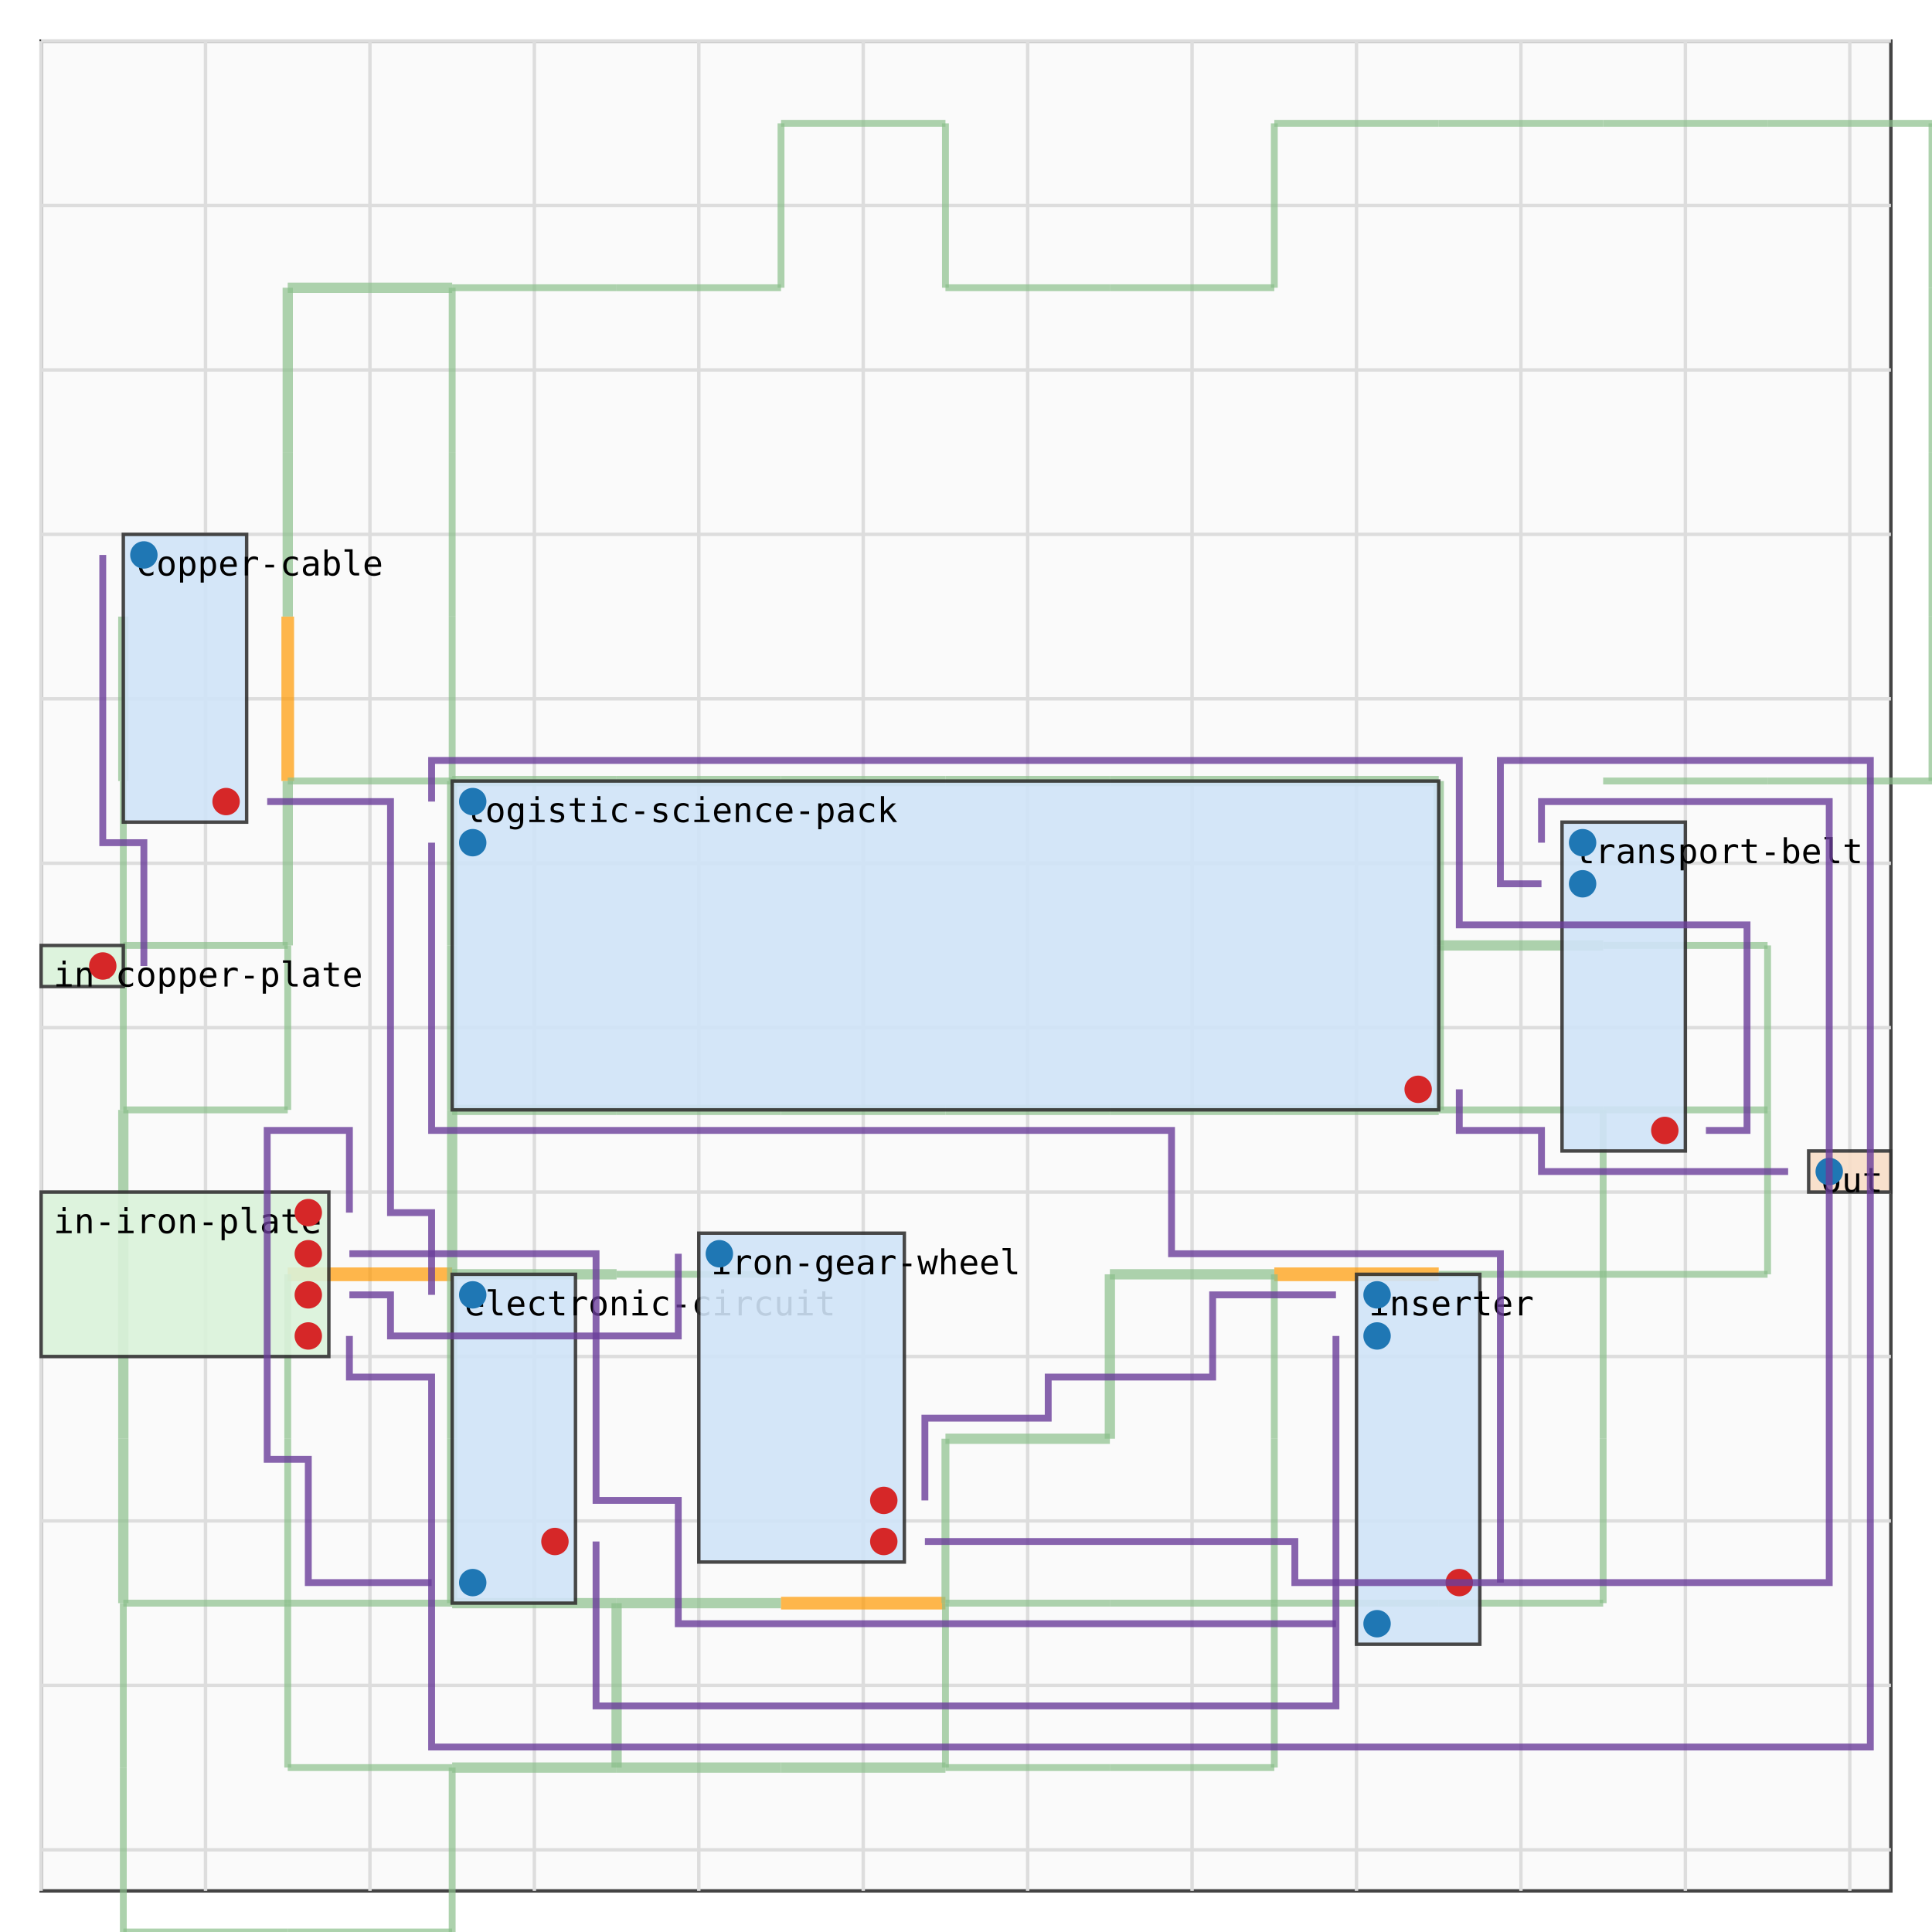
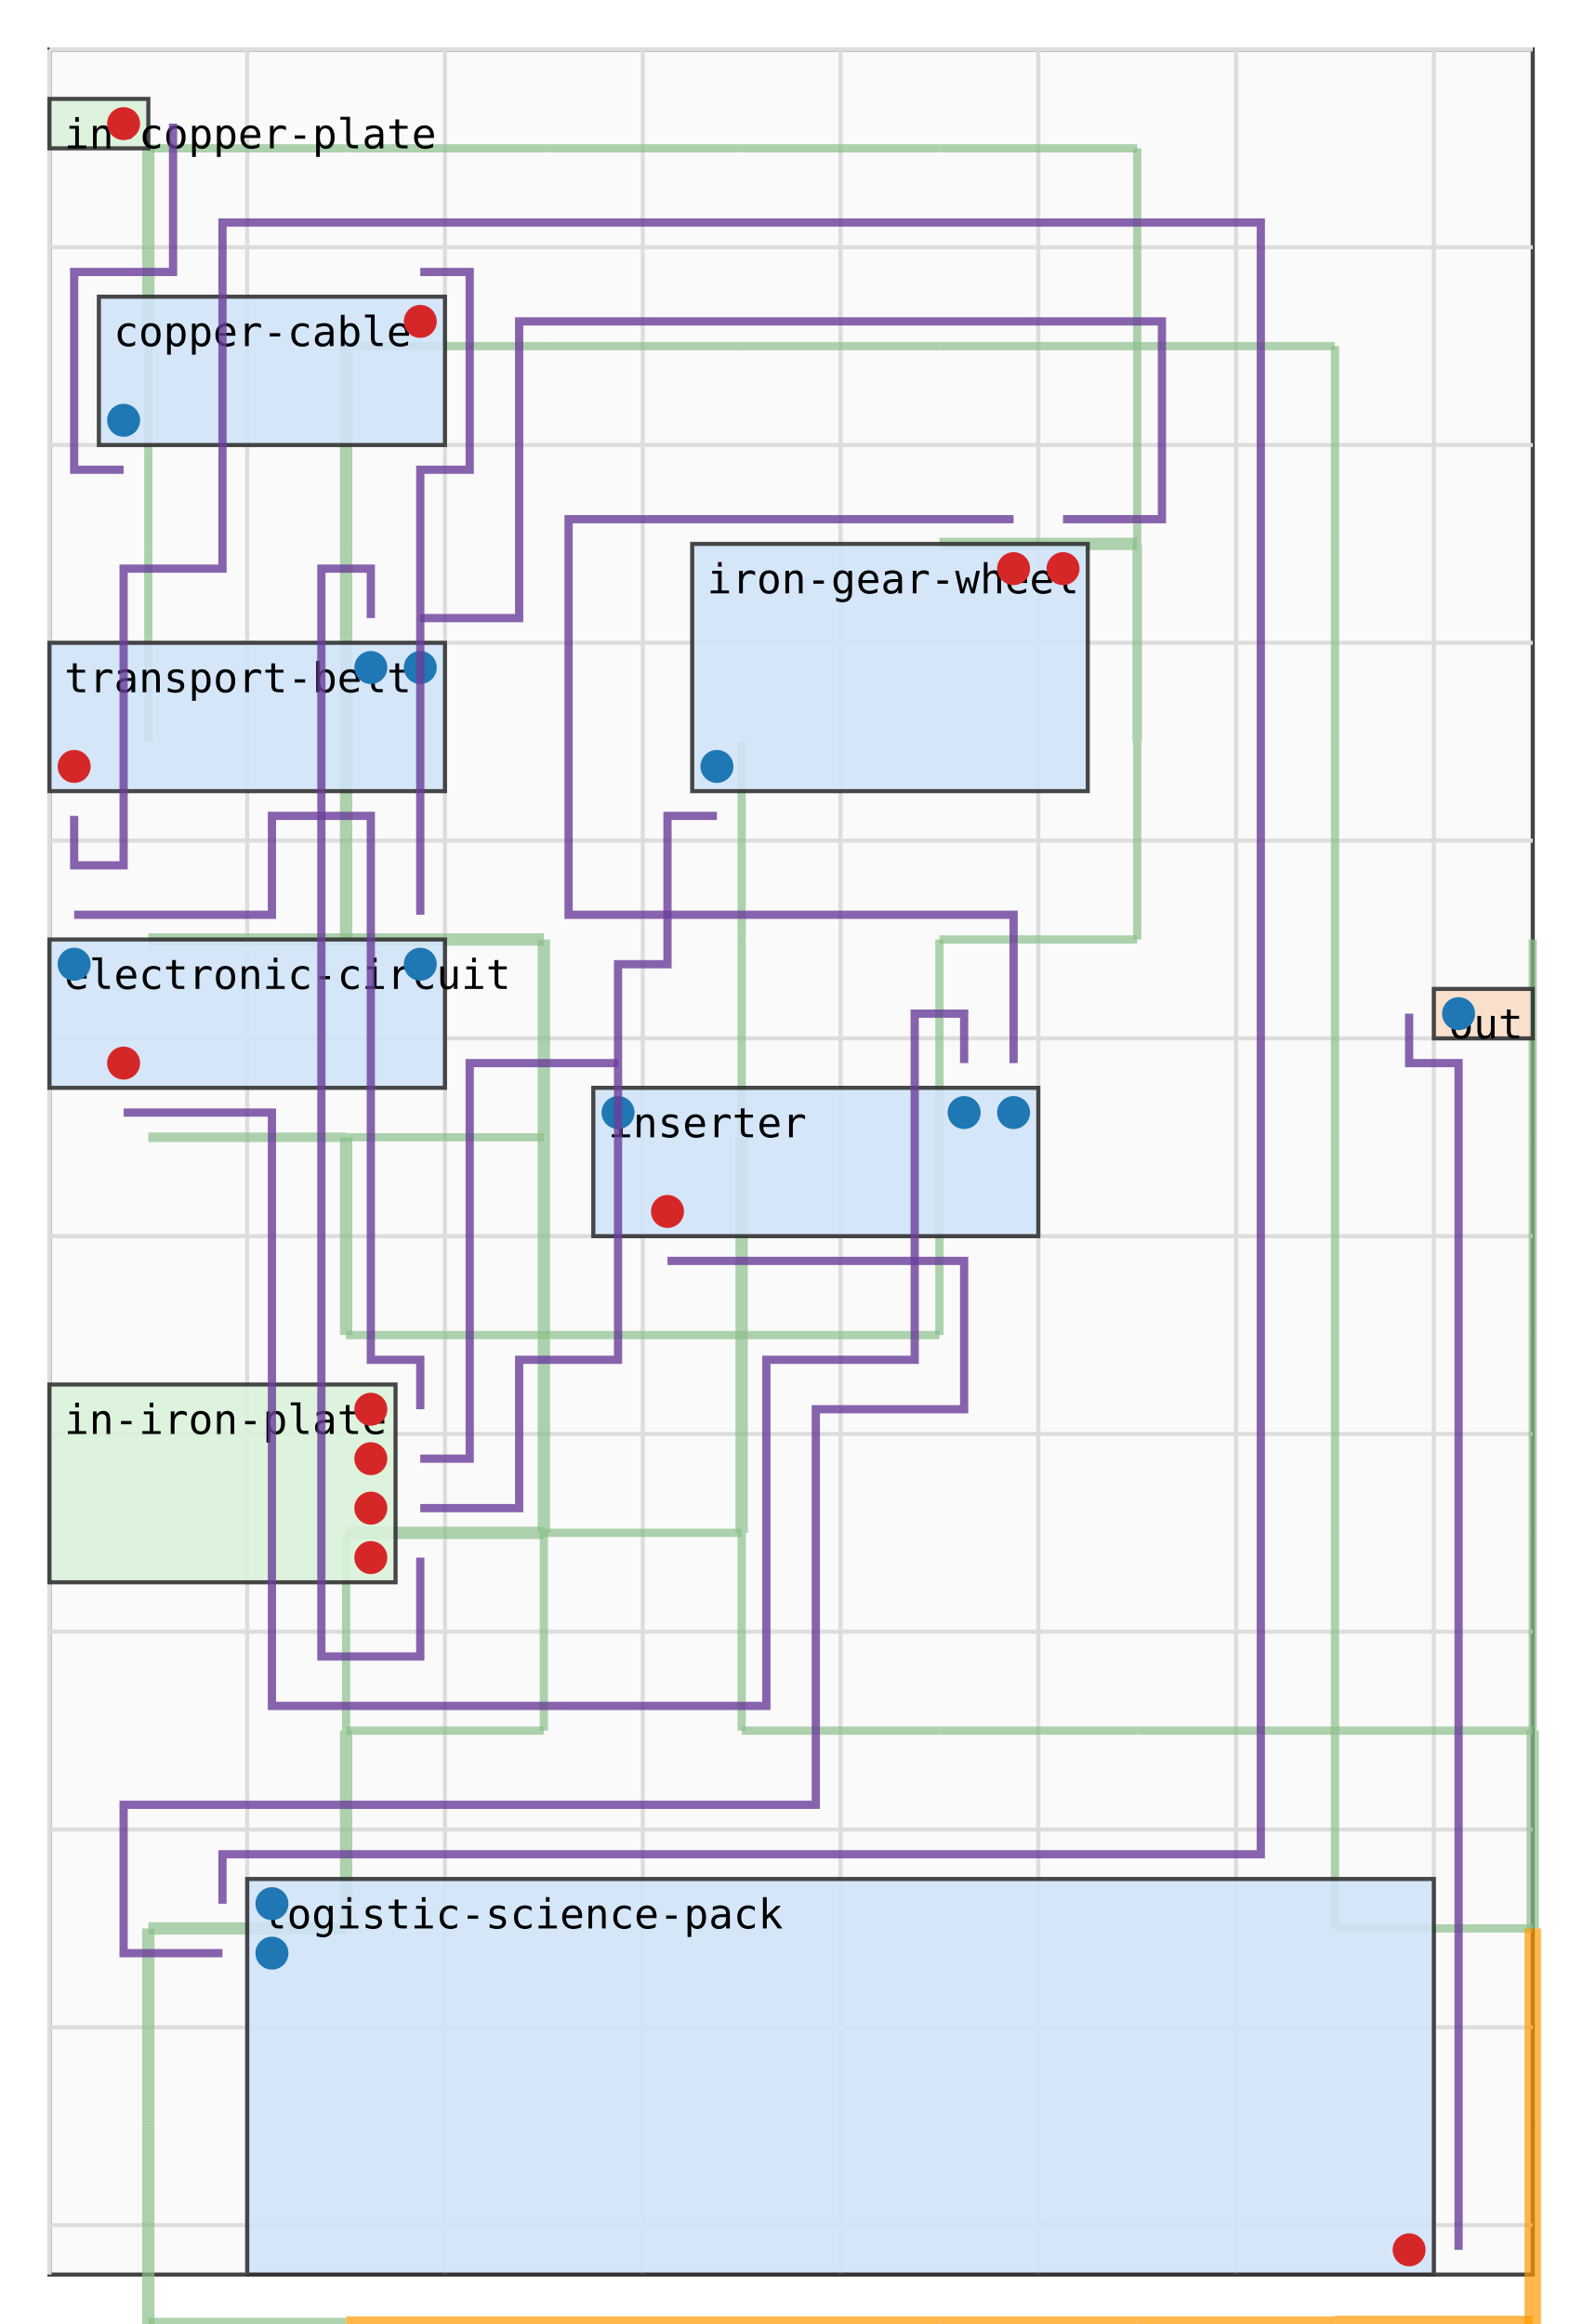
- <svg xmlns="http://www.w3.org/2000/svg" width="564" height="564" viewBox="-12 -12 564 564" font-family="monospace">
-   <rect x="0" y="0" width="540" height="540" fill="#fafafa" stroke="#444" />
+ <svg xmlns="http://www.w3.org/2000/svg" width="384" height="564" viewBox="-12 -12 384 564" font-family="monospace">
+   <rect x="0" y="0" width="360" height="540" fill="#fafafa" stroke="#444" />
  <line x1="0" y1="0" x2="0" y2="540" stroke="#ddd" stroke-width="1" />
  <line x1="48" y1="0" x2="48" y2="540" stroke="#ddd" stroke-width="1" />
  <line x1="96" y1="0" x2="96" y2="540" stroke="#ddd" stroke-width="1" />
  <line x1="144" y1="0" x2="144" y2="540" stroke="#ddd" stroke-width="1" />
  <line x1="192" y1="0" x2="192" y2="540" stroke="#ddd" stroke-width="1" />
  <line x1="240" y1="0" x2="240" y2="540" stroke="#ddd" stroke-width="1" />
  <line x1="288" y1="0" x2="288" y2="540" stroke="#ddd" stroke-width="1" />
  <line x1="336" y1="0" x2="336" y2="540" stroke="#ddd" stroke-width="1" />
  <line x1="384" y1="0" x2="384" y2="540" stroke="#ddd" stroke-width="1" />
  <line x1="432" y1="0" x2="432" y2="540" stroke="#ddd" stroke-width="1" />
  <line x1="480" y1="0" x2="480" y2="540" stroke="#ddd" stroke-width="1" />
  <line x1="528" y1="0" x2="528" y2="540" stroke="#ddd" stroke-width="1" />
  <line x1="576" y1="0" x2="576" y2="540" stroke="#ddd" stroke-width="1" />
-   <line x1="0" y1="0" x2="540" y2="0" stroke="#ddd" stroke-width="1" />
-   <line x1="0" y1="48" x2="540" y2="48" stroke="#ddd" stroke-width="1" />
-   <line x1="0" y1="96" x2="540" y2="96" stroke="#ddd" stroke-width="1" />
-   <line x1="0" y1="144" x2="540" y2="144" stroke="#ddd" stroke-width="1" />
-   <line x1="0" y1="192" x2="540" y2="192" stroke="#ddd" stroke-width="1" />
-   <line x1="0" y1="240" x2="540" y2="240" stroke="#ddd" stroke-width="1" />
-   <line x1="0" y1="288" x2="540" y2="288" stroke="#ddd" stroke-width="1" />
-   <line x1="0" y1="336" x2="540" y2="336" stroke="#ddd" stroke-width="1" />
-   <line x1="0" y1="384" x2="540" y2="384" stroke="#ddd" stroke-width="1" />
-   <line x1="0" y1="432" x2="540" y2="432" stroke="#ddd" stroke-width="1" />
-   <line x1="0" y1="480" x2="540" y2="480" stroke="#ddd" stroke-width="1" />
-   <line x1="0" y1="528" x2="540" y2="528" stroke="#ddd" stroke-width="1" />
-   <line x1="0" y1="576" x2="540" y2="576" stroke="#ddd" stroke-width="1" />
-   <line x1="24.0" y1="168.0" x2="24.0" y2="216.0" stroke="#8abf8a" stroke-width="3.0" opacity="0.7" />
-   <line x1="24.0" y1="216.0" x2="24.0" y2="264.0" stroke="#8abf8a" stroke-width="2.0" opacity="0.7" />
-   <line x1="24.0" y1="264.0" x2="72.0" y2="264.0" stroke="#8abf8a" stroke-width="2.0" opacity="0.7" />
-   <line x1="24.0" y1="264.0" x2="24.0" y2="312.0" stroke="#8abf8a" stroke-width="2.0" opacity="0.7" />
-   <line x1="24.0" y1="312.0" x2="72.0" y2="312.0" stroke="#8abf8a" stroke-width="2.0" opacity="0.7" />
-   <line x1="24.0" y1="312.0" x2="24.0" y2="360.0" stroke="#8abf8a" stroke-width="3.0" opacity="0.7" />
-   <line x1="24.0" y1="360.0" x2="24.0" y2="408.0" stroke="#8abf8a" stroke-width="3.0" opacity="0.7" />
-   <line x1="24.0" y1="408.0" x2="24.0" y2="456.0" stroke="#8abf8a" stroke-width="3.0" opacity="0.7" />
-   <line x1="24.0" y1="456.0" x2="72.0" y2="456.0" stroke="#8abf8a" stroke-width="2.0" opacity="0.7" />
-   <line x1="24.0" y1="456.0" x2="24.0" y2="504.0" stroke="#8abf8a" stroke-width="2.0" opacity="0.7" />
-   <line x1="24.0" y1="504.0" x2="24.0" y2="552.0" stroke="#8abf8a" stroke-width="2.0" opacity="0.7" />
-   <line x1="24.0" y1="552.0" x2="72.0" y2="552.0" stroke="#8abf8a" stroke-width="2.0" opacity="0.7" />
-   <line x1="72.0" y1="72.0" x2="120.0" y2="72.0" stroke="#8abf8a" stroke-width="3.0" opacity="0.7" />
+   <line x1="0" y1="0" x2="360" y2="0" stroke="#ddd" stroke-width="1" />
+   <line x1="0" y1="48" x2="360" y2="48" stroke="#ddd" stroke-width="1" />
+   <line x1="0" y1="96" x2="360" y2="96" stroke="#ddd" stroke-width="1" />
+   <line x1="0" y1="144" x2="360" y2="144" stroke="#ddd" stroke-width="1" />
+   <line x1="0" y1="192" x2="360" y2="192" stroke="#ddd" stroke-width="1" />
+   <line x1="0" y1="240" x2="360" y2="240" stroke="#ddd" stroke-width="1" />
+   <line x1="0" y1="288" x2="360" y2="288" stroke="#ddd" stroke-width="1" />
+   <line x1="0" y1="336" x2="360" y2="336" stroke="#ddd" stroke-width="1" />
+   <line x1="0" y1="384" x2="360" y2="384" stroke="#ddd" stroke-width="1" />
+   <line x1="0" y1="432" x2="360" y2="432" stroke="#ddd" stroke-width="1" />
+   <line x1="0" y1="480" x2="360" y2="480" stroke="#ddd" stroke-width="1" />
+   <line x1="0" y1="528" x2="360" y2="528" stroke="#ddd" stroke-width="1" />
+   <line x1="0" y1="576" x2="360" y2="576" stroke="#ddd" stroke-width="1" />
+   <line x1="24.0" y1="24.0" x2="72.0" y2="24.0" stroke="#8abf8a" stroke-width="2.0" opacity="0.7" />
+   <line x1="24.0" y1="24.0" x2="24.0" y2="72.0" stroke="#8abf8a" stroke-width="3.0" opacity="0.7" />
+   <line x1="24.0" y1="72.0" x2="24.0" y2="120.0" stroke="#8abf8a" stroke-width="2.0" opacity="0.7" />
+   <line x1="24.0" y1="120.0" x2="24.0" y2="168.0" stroke="#8abf8a" stroke-width="2.0" opacity="0.7" />
+   <line x1="24.0" y1="216.0" x2="72.0" y2="216.0" stroke="#8abf8a" stroke-width="3.0" opacity="0.7" />
+   <line x1="24.0" y1="264.0" x2="72.0" y2="264.0" stroke="#8abf8a" stroke-width="2.3" opacity="0.7" />
+   <line x1="24.0" y1="456.0" x2="72.0" y2="456.0" stroke="#8abf8a" stroke-width="3.0" opacity="0.7" />
+   <line x1="24.0" y1="456.0" x2="24.0" y2="504.0" stroke="#8abf8a" stroke-width="3.0" opacity="0.7" />
+   <line x1="24.0" y1="504.0" x2="24.0" y2="552.0" stroke="#8abf8a" stroke-width="3.0" opacity="0.7" />
+   <line x1="24.0" y1="552.0" x2="72.0" y2="552.0" stroke="#8abf8a" stroke-width="3.0" opacity="0.7" />
+   <line x1="72.0" y1="24.0" x2="120.0" y2="24.0" stroke="#8abf8a" stroke-width="2.0" opacity="0.7" />
+   <line x1="72.0" y1="72.0" x2="120.0" y2="72.0" stroke="#8abf8a" stroke-width="2.0" opacity="0.7" />
  <line x1="72.0" y1="72.0" x2="72.0" y2="120.0" stroke="#8abf8a" stroke-width="3.0" opacity="0.7" />
  <line x1="72.0" y1="120.0" x2="72.0" y2="168.0" stroke="#8abf8a" stroke-width="3.0" opacity="0.7" />
-   <line x1="72.0" y1="168.0" x2="72.0" y2="216.0" stroke="#ff9900" stroke-width="3.7" opacity="0.7" />
-   <line x1="72.0" y1="216.0" x2="120.0" y2="216.0" stroke="#8abf8a" stroke-width="2.0" opacity="0.7" />
-   <line x1="72.0" y1="216.0" x2="72.0" y2="264.0" stroke="#8abf8a" stroke-width="3.0" opacity="0.7" />
-   <line x1="72.0" y1="264.0" x2="72.0" y2="312.0" stroke="#8abf8a" stroke-width="2.0" opacity="0.7" />
-   <line x1="72.0" y1="360.0" x2="120.0" y2="360.0" stroke="#ff9900" stroke-width="4.0" opacity="0.7" />
+   <line x1="72.0" y1="168.0" x2="72.0" y2="216.0" stroke="#8abf8a" stroke-width="3.0" opacity="0.7" />
+   <line x1="72.0" y1="216.0" x2="120.0" y2="216.0" stroke="#8abf8a" stroke-width="3.0" opacity="0.7" />
+   <line x1="72.0" y1="264.0" x2="120.0" y2="264.0" stroke="#8abf8a" stroke-width="2.0" opacity="0.7" />
+   <line x1="72.0" y1="264.0" x2="72.0" y2="312.0" stroke="#8abf8a" stroke-width="3.0" opacity="0.7" />
+   <line x1="72.0" y1="312.0" x2="120.0" y2="312.0" stroke="#8abf8a" stroke-width="2.0" opacity="0.7" />
+   <line x1="72.0" y1="360.0" x2="120.0" y2="360.0" stroke="#8abf8a" stroke-width="3.0" opacity="0.7" />
  <line x1="72.0" y1="360.0" x2="72.0" y2="408.0" stroke="#8abf8a" stroke-width="2.0" opacity="0.7" />
-   <line x1="72.0" y1="408.0" x2="72.0" y2="456.0" stroke="#8abf8a" stroke-width="2.0" opacity="0.7" />
-   <line x1="72.0" y1="456.0" x2="120.0" y2="456.0" stroke="#8abf8a" stroke-width="2.0" opacity="0.7" />
-   <line x1="72.0" y1="456.0" x2="72.0" y2="504.0" stroke="#8abf8a" stroke-width="2.0" opacity="0.7" />
-   <line x1="72.0" y1="504.0" x2="120.0" y2="504.0" stroke="#8abf8a" stroke-width="2.0" opacity="0.7" />
-   <line x1="72.0" y1="552.0" x2="120.0" y2="552.0" stroke="#8abf8a" stroke-width="2.0" opacity="0.7" />
+   <line x1="72.0" y1="408.0" x2="120.0" y2="408.0" stroke="#8abf8a" stroke-width="2.0" opacity="0.7" />
+   <line x1="72.0" y1="408.0" x2="72.0" y2="456.0" stroke="#8abf8a" stroke-width="3.0" opacity="0.7" />
+   <line x1="72.0" y1="552.0" x2="120.0" y2="552.0" stroke="#ff9900" stroke-width="3.7" opacity="0.7" />
+   <line x1="120.0" y1="24.0" x2="168.0" y2="24.0" stroke="#8abf8a" stroke-width="2.0" opacity="0.7" />
  <line x1="120.0" y1="72.0" x2="168.0" y2="72.0" stroke="#8abf8a" stroke-width="2.0" opacity="0.7" />
-   <line x1="120.0" y1="72.0" x2="120.0" y2="120.0" stroke="#8abf8a" stroke-width="2.0" opacity="0.7" />
-   <line x1="120.0" y1="120.0" x2="120.0" y2="168.0" stroke="#8abf8a" stroke-width="2.0" opacity="0.7" />
-   <line x1="120.0" y1="168.0" x2="120.0" y2="216.0" stroke="#8abf8a" stroke-width="2.0" opacity="0.7" />
-   <line x1="120.0" y1="216.0" x2="168.0" y2="216.0" stroke="#8abf8a" stroke-width="3.0" opacity="0.7" />
  <line x1="120.0" y1="216.0" x2="120.0" y2="264.0" stroke="#8abf8a" stroke-width="3.0" opacity="0.7" />
  <line x1="120.0" y1="264.0" x2="120.0" y2="312.0" stroke="#8abf8a" stroke-width="3.0" opacity="0.7" />
-   <line x1="120.0" y1="312.0" x2="168.0" y2="312.0" stroke="#8abf8a" stroke-width="3.0" opacity="0.7" />
+   <line x1="120.0" y1="312.0" x2="168.0" y2="312.0" stroke="#8abf8a" stroke-width="2.0" opacity="0.7" />
  <line x1="120.0" y1="312.0" x2="120.0" y2="360.0" stroke="#8abf8a" stroke-width="3.0" opacity="0.7" />
-   <line x1="120.0" y1="360.0" x2="168.0" y2="360.0" stroke="#8abf8a" stroke-width="3.0" opacity="0.7" />
-   <line x1="120.0" y1="360.0" x2="120.0" y2="408.0" stroke="#8abf8a" stroke-width="3.0" opacity="0.7" />
-   <line x1="120.0" y1="408.0" x2="120.0" y2="456.0" stroke="#8abf8a" stroke-width="3.0" opacity="0.7" />
-   <line x1="120.0" y1="456.0" x2="168.0" y2="456.0" stroke="#8abf8a" stroke-width="3.0" opacity="0.7" />
-   <line x1="120.0" y1="504.0" x2="168.0" y2="504.0" stroke="#8abf8a" stroke-width="3.0" opacity="0.7" />
-   <line x1="120.0" y1="504.0" x2="120.0" y2="552.0" stroke="#8abf8a" stroke-width="2.0" opacity="0.7" />
+   <line x1="120.0" y1="360.0" x2="168.0" y2="360.0" stroke="#8abf8a" stroke-width="2.0" opacity="0.7" />
+   <line x1="120.0" y1="360.0" x2="120.0" y2="408.0" stroke="#8abf8a" stroke-width="2.0" opacity="0.7" />
+   <line x1="120.0" y1="552.0" x2="168.0" y2="552.0" stroke="#ff9900" stroke-width="3.7" opacity="0.7" />
+   <line x1="168.0" y1="24.0" x2="216.0" y2="24.0" stroke="#8abf8a" stroke-width="2.0" opacity="0.7" />
  <line x1="168.0" y1="72.0" x2="216.0" y2="72.0" stroke="#8abf8a" stroke-width="2.0" opacity="0.7" />
-   <line x1="168.0" y1="216.0" x2="216.0" y2="216.0" stroke="#8abf8a" stroke-width="3.0" opacity="0.7" />
-   <line x1="168.0" y1="312.0" x2="216.0" y2="312.0" stroke="#8abf8a" stroke-width="3.0" opacity="0.7" />
-   <line x1="168.0" y1="360.0" x2="216.0" y2="360.0" stroke="#8abf8a" stroke-width="2.0" opacity="0.7" />
-   <line x1="168.0" y1="456.0" x2="216.0" y2="456.0" stroke="#8abf8a" stroke-width="3.0" opacity="0.7" />
-   <line x1="168.0" y1="456.0" x2="168.0" y2="504.0" stroke="#8abf8a" stroke-width="3.0" opacity="0.7" />
-   <line x1="168.0" y1="504.0" x2="216.0" y2="504.0" stroke="#8abf8a" stroke-width="3.0" opacity="0.7" />
+   <line x1="168.0" y1="168.0" x2="168.0" y2="216.0" stroke="#8abf8a" stroke-width="2.0" opacity="0.7" />
+   <line x1="168.0" y1="216.0" x2="168.0" y2="264.0" stroke="#8abf8a" stroke-width="2.0" opacity="0.7" />
+   <line x1="168.0" y1="264.0" x2="168.0" y2="312.0" stroke="#8abf8a" stroke-width="3.0" opacity="0.7" />
+   <line x1="168.0" y1="312.0" x2="216.0" y2="312.0" stroke="#8abf8a" stroke-width="2.0" opacity="0.7" />
+   <line x1="168.0" y1="312.0" x2="168.0" y2="360.0" stroke="#8abf8a" stroke-width="3.0" opacity="0.7" />
+   <line x1="168.0" y1="360.0" x2="168.0" y2="408.0" stroke="#8abf8a" stroke-width="2.0" opacity="0.7" />
+   <line x1="168.0" y1="408.0" x2="216.0" y2="408.0" stroke="#8abf8a" stroke-width="2.0" opacity="0.7" />
+   <line x1="168.0" y1="552.0" x2="216.0" y2="552.0" stroke="#ff9900" stroke-width="3.7" opacity="0.7" />
  <line x1="216.0" y1="24.0" x2="264.0" y2="24.0" stroke="#8abf8a" stroke-width="2.0" opacity="0.7" />
-   <line x1="216.0" y1="24.0" x2="216.0" y2="72.0" stroke="#8abf8a" stroke-width="2.0" opacity="0.7" />
-   <line x1="216.0" y1="216.0" x2="264.0" y2="216.0" stroke="#8abf8a" stroke-width="3.0" opacity="0.7" />
-   <line x1="216.0" y1="312.0" x2="264.0" y2="312.0" stroke="#8abf8a" stroke-width="3.0" opacity="0.7" />
-   <line x1="216.0" y1="456.0" x2="264.0" y2="456.0" stroke="#ff9900" stroke-width="3.7" opacity="0.7" />
-   <line x1="216.0" y1="504.0" x2="264.0" y2="504.0" stroke="#8abf8a" stroke-width="3.0" opacity="0.7" />
+   <line x1="216.0" y1="72.0" x2="264.0" y2="72.0" stroke="#8abf8a" stroke-width="2.0" opacity="0.7" />
+   <line x1="216.0" y1="120.0" x2="264.0" y2="120.0" stroke="#8abf8a" stroke-width="3.0" opacity="0.7" />
+   <line x1="216.0" y1="216.0" x2="264.0" y2="216.0" stroke="#8abf8a" stroke-width="2.0" opacity="0.7" />
+   <line x1="216.0" y1="216.0" x2="216.0" y2="264.0" stroke="#8abf8a" stroke-width="2.0" opacity="0.7" />
+   <line x1="216.0" y1="264.0" x2="216.0" y2="312.0" stroke="#8abf8a" stroke-width="2.0" opacity="0.7" />
+   <line x1="216.0" y1="408.0" x2="264.0" y2="408.0" stroke="#8abf8a" stroke-width="2.0" opacity="0.7" />
+   <line x1="216.0" y1="552.0" x2="264.0" y2="552.0" stroke="#ff9900" stroke-width="3.7" opacity="0.7" />
  <line x1="264.0" y1="24.0" x2="264.0" y2="72.0" stroke="#8abf8a" stroke-width="2.0" opacity="0.7" />
  <line x1="264.0" y1="72.0" x2="312.0" y2="72.0" stroke="#8abf8a" stroke-width="2.0" opacity="0.7" />
-   <line x1="264.0" y1="216.0" x2="312.0" y2="216.0" stroke="#8abf8a" stroke-width="3.0" opacity="0.7" />
-   <line x1="264.0" y1="312.0" x2="312.0" y2="312.0" stroke="#8abf8a" stroke-width="3.0" opacity="0.7" />
-   <line x1="264.0" y1="408.0" x2="312.0" y2="408.0" stroke="#8abf8a" stroke-width="3.0" opacity="0.7" />
-   <line x1="264.0" y1="408.0" x2="264.0" y2="456.0" stroke="#8abf8a" stroke-width="2.3" opacity="0.7" />
-   <line x1="264.0" y1="456.0" x2="312.0" y2="456.0" stroke="#8abf8a" stroke-width="2.0" opacity="0.7" />
-   <line x1="264.0" y1="456.0" x2="264.0" y2="504.0" stroke="#8abf8a" stroke-width="2.0" opacity="0.7" />
-   <line x1="264.0" y1="504.0" x2="312.0" y2="504.0" stroke="#8abf8a" stroke-width="2.0" opacity="0.7" />
-   <line x1="312.0" y1="72.0" x2="360.0" y2="72.0" stroke="#8abf8a" stroke-width="2.0" opacity="0.7" />
-   <line x1="312.0" y1="216.0" x2="360.0" y2="216.0" stroke="#8abf8a" stroke-width="3.0" opacity="0.7" />
-   <line x1="312.0" y1="312.0" x2="360.0" y2="312.0" stroke="#8abf8a" stroke-width="3.0" opacity="0.7" />
-   <line x1="312.0" y1="360.0" x2="360.0" y2="360.0" stroke="#8abf8a" stroke-width="3.0" opacity="0.7" />
-   <line x1="312.0" y1="360.0" x2="312.0" y2="408.0" stroke="#8abf8a" stroke-width="3.0" opacity="0.7" />
+   <line x1="264.0" y1="72.0" x2="264.0" y2="120.0" stroke="#8abf8a" stroke-width="2.0" opacity="0.7" />
+   <line x1="264.0" y1="120.0" x2="264.0" y2="168.0" stroke="#8abf8a" stroke-width="2.3" opacity="0.7" />
+   <line x1="264.0" y1="168.0" x2="264.0" y2="216.0" stroke="#8abf8a" stroke-width="2.0" opacity="0.7" />
+   <line x1="264.0" y1="408.0" x2="312.0" y2="408.0" stroke="#8abf8a" stroke-width="2.0" opacity="0.7" />
+   <line x1="264.0" y1="552.0" x2="312.0" y2="552.0" stroke="#ff9900" stroke-width="3.7" opacity="0.7" />
+   <line x1="312.0" y1="72.0" x2="312.0" y2="120.0" stroke="#8abf8a" stroke-width="2.0" opacity="0.7" />
+   <line x1="312.0" y1="120.0" x2="312.0" y2="168.0" stroke="#8abf8a" stroke-width="2.0" opacity="0.7" />
+   <line x1="312.0" y1="168.0" x2="312.0" y2="216.0" stroke="#8abf8a" stroke-width="2.0" opacity="0.7" />
+   <line x1="312.0" y1="216.0" x2="312.0" y2="264.0" stroke="#8abf8a" stroke-width="2.0" opacity="0.7" />
+   <line x1="312.0" y1="264.0" x2="312.0" y2="312.0" stroke="#8abf8a" stroke-width="2.0" opacity="0.7" />
+   <line x1="312.0" y1="312.0" x2="312.0" y2="360.0" stroke="#8abf8a" stroke-width="2.0" opacity="0.7" />
+   <line x1="312.0" y1="360.0" x2="312.0" y2="408.0" stroke="#8abf8a" stroke-width="2.0" opacity="0.7" />
+   <line x1="312.0" y1="408.0" x2="360.0" y2="408.0" stroke="#8abf8a" stroke-width="2.0" opacity="0.7" />
+   <line x1="312.0" y1="408.0" x2="312.0" y2="456.0" stroke="#8abf8a" stroke-width="2.0" opacity="0.7" />
  <line x1="312.0" y1="456.0" x2="360.0" y2="456.0" stroke="#8abf8a" stroke-width="2.0" opacity="0.7" />
-   <line x1="312.0" y1="504.0" x2="360.0" y2="504.0" stroke="#8abf8a" stroke-width="2.0" opacity="0.7" />
-   <line x1="360.0" y1="24.0" x2="408.0" y2="24.0" stroke="#8abf8a" stroke-width="2.0" opacity="0.7" />
-   <line x1="360.0" y1="24.0" x2="360.0" y2="72.0" stroke="#8abf8a" stroke-width="2.0" opacity="0.7" />
-   <line x1="360.0" y1="216.0" x2="408.0" y2="216.0" stroke="#8abf8a" stroke-width="3.0" opacity="0.7" />
-   <line x1="360.0" y1="312.0" x2="408.0" y2="312.0" stroke="#8abf8a" stroke-width="3.0" opacity="0.7" />
-   <line x1="360.0" y1="360.0" x2="408.0" y2="360.0" stroke="#ff9900" stroke-width="4.0" opacity="0.7" />
+   <line x1="312.0" y1="552.0" x2="360.0" y2="552.0" stroke="#ff9900" stroke-width="4.0" opacity="0.7" />
+   <line x1="360.0" y1="216.0" x2="360.0" y2="264.0" stroke="#8abf8a" stroke-width="2.0" opacity="0.7" />
+   <line x1="360.0" y1="264.0" x2="360.0" y2="312.0" stroke="#8abf8a" stroke-width="2.0" opacity="0.7" />
+   <line x1="360.0" y1="312.0" x2="360.0" y2="360.0" stroke="#8abf8a" stroke-width="2.0" opacity="0.7" />
  <line x1="360.0" y1="360.0" x2="360.0" y2="408.0" stroke="#8abf8a" stroke-width="2.0" opacity="0.7" />
-   <line x1="360.0" y1="408.0" x2="360.0" y2="456.0" stroke="#8abf8a" stroke-width="2.0" opacity="0.7" />
-   <line x1="360.0" y1="456.0" x2="408.0" y2="456.0" stroke="#8abf8a" stroke-width="2.0" opacity="0.7" />
-   <line x1="360.0" y1="456.0" x2="360.0" y2="504.0" stroke="#8abf8a" stroke-width="2.0" opacity="0.7" />
-   <line x1="408.0" y1="24.0" x2="456.0" y2="24.0" stroke="#8abf8a" stroke-width="2.0" opacity="0.7" />
-   <line x1="408.0" y1="216.0" x2="408.0" y2="264.0" stroke="#8abf8a" stroke-width="3.0" opacity="0.7" />
-   <line x1="408.0" y1="264.0" x2="456.0" y2="264.0" stroke="#8abf8a" stroke-width="3.0" opacity="0.7" />
-   <line x1="408.0" y1="264.0" x2="408.0" y2="312.0" stroke="#8abf8a" stroke-width="3.0" opacity="0.7" />
-   <line x1="408.0" y1="312.0" x2="456.0" y2="312.0" stroke="#8abf8a" stroke-width="2.0" opacity="0.7" />
-   <line x1="408.0" y1="360.0" x2="456.0" y2="360.0" stroke="#8abf8a" stroke-width="2.0" opacity="0.7" />
-   <line x1="408.0" y1="456.0" x2="456.0" y2="456.0" stroke="#8abf8a" stroke-width="2.0" opacity="0.7" />
-   <line x1="456.0" y1="24.0" x2="504.0" y2="24.0" stroke="#8abf8a" stroke-width="2.0" opacity="0.7" />
-   <line x1="456.0" y1="216.0" x2="504.0" y2="216.0" stroke="#8abf8a" stroke-width="2.0" opacity="0.7" />
-   <line x1="456.0" y1="264.0" x2="504.0" y2="264.0" stroke="#8abf8a" stroke-width="2.0" opacity="0.7" />
-   <line x1="456.0" y1="312.0" x2="504.0" y2="312.0" stroke="#8abf8a" stroke-width="2.0" opacity="0.7" />
-   <line x1="456.0" y1="312.0" x2="456.0" y2="360.0" stroke="#8abf8a" stroke-width="2.0" opacity="0.7" />
-   <line x1="456.0" y1="360.0" x2="504.0" y2="360.0" stroke="#8abf8a" stroke-width="2.0" opacity="0.7" />
-   <line x1="456.0" y1="360.0" x2="456.0" y2="408.0" stroke="#8abf8a" stroke-width="2.0" opacity="0.7" />
-   <line x1="456.0" y1="408.0" x2="456.0" y2="456.0" stroke="#8abf8a" stroke-width="2.0" opacity="0.7" />
-   <line x1="504.0" y1="24.0" x2="552.0" y2="24.0" stroke="#8abf8a" stroke-width="2.0" opacity="0.7" />
-   <line x1="504.0" y1="216.0" x2="552.0" y2="216.0" stroke="#8abf8a" stroke-width="2.0" opacity="0.7" />
-   <line x1="504.0" y1="264.0" x2="504.0" y2="312.0" stroke="#8abf8a" stroke-width="2.0" opacity="0.7" />
-   <line x1="504.0" y1="312.0" x2="504.0" y2="360.0" stroke="#8abf8a" stroke-width="2.0" opacity="0.7" />
-   <line x1="552.0" y1="24.0" x2="552.0" y2="72.0" stroke="#8abf8a" stroke-width="2.0" opacity="0.7" />
-   <line x1="552.0" y1="72.0" x2="552.0" y2="120.0" stroke="#8abf8a" stroke-width="2.0" opacity="0.7" />
-   <line x1="552.0" y1="120.0" x2="552.0" y2="168.0" stroke="#8abf8a" stroke-width="2.0" opacity="0.7" />
-   <line x1="552.0" y1="168.0" x2="552.0" y2="216.0" stroke="#8abf8a" stroke-width="2.0" opacity="0.7" />
-   <rect x="24" y="144" width="36" height="84" fill="#cfe3f7" stroke="#333" opacity="0.9" />
-   <text x="27.6" y="156" font-size="10">copper-cable</text>
-   <circle cx="30.0" cy="150.0" r="4" fill="#1f77b4" />
-   <circle cx="54.0" cy="222.0" r="4" fill="#d62728" />
-   <rect x="120" y="360" width="36" height="96" fill="#cfe3f7" stroke="#333" opacity="0.9" />
-   <text x="123.6" y="372" font-size="10">electronic-circuit</text>
-   <circle cx="126.0" cy="366.0" r="4" fill="#1f77b4" />
-   <circle cx="126.0" cy="450.0" r="4" fill="#1f77b4" />
-   <circle cx="150.0" cy="438.0" r="4" fill="#d62728" />
-   <rect x="384" y="360" width="36" height="108" fill="#cfe3f7" stroke="#333" opacity="0.9" />
-   <text x="387.6" y="372" font-size="10">inserter</text>
-   <circle cx="390.0" cy="378.0" r="4" fill="#1f77b4" />
-   <circle cx="390.0" cy="366.0" r="4" fill="#1f77b4" />
-   <circle cx="390.0" cy="462.0" r="4" fill="#1f77b4" />
-   <circle cx="414.0" cy="450.0" r="4" fill="#d62728" />
-   <rect x="192" y="348" width="60" height="96" fill="#cfe3f7" stroke="#333" opacity="0.9" />
-   <text x="195.6" y="360" font-size="10">iron-gear-wheel</text>
-   <circle cx="198.0" cy="354.0" r="4" fill="#1f77b4" />
-   <circle cx="246.0" cy="426.0" r="4" fill="#d62728" />
-   <circle cx="246.0" cy="438.0" r="4" fill="#d62728" />
-   <rect x="120" y="216" width="288" height="96" fill="#cfe3f7" stroke="#333" opacity="0.9" />
-   <text x="123.6" y="228" font-size="10">logistic-science-pack</text>
-   <circle cx="126.0" cy="234.0" r="4" fill="#1f77b4" />
-   <circle cx="126.0" cy="222.0" r="4" fill="#1f77b4" />
-   <circle cx="402.0" cy="306.0" r="4" fill="#d62728" />
-   <rect x="444" y="228" width="36" height="96" fill="#cfe3f7" stroke="#333" opacity="0.9" />
-   <text x="447.6" y="240" font-size="10">transport-belt</text>
-   <circle cx="450.0" cy="246.0" r="4" fill="#1f77b4" />
-   <circle cx="450.0" cy="234.0" r="4" fill="#1f77b4" />
-   <circle cx="474.0" cy="318.0" r="4" fill="#d62728" />
-   <rect x="0" y="264" width="24" height="12" fill="#d9f2d9" stroke="#333" opacity="0.9" />
-   <text x="3.6" y="276" font-size="10">in-copper-plate</text>
-   <circle cx="18.0" cy="270.0" r="4" fill="#d62728" />
-   <rect x="0" y="336" width="84" height="48" fill="#d9f2d9" stroke="#333" opacity="0.9" />
-   <text x="3.6" y="348" font-size="10">in-iron-plate</text>
+   <line x1="360.0" y1="408.0" x2="360.0" y2="456.0" stroke="#8abf8a" stroke-width="3.0" opacity="0.7" />
+   <line x1="360.0" y1="456.0" x2="360.0" y2="504.0" stroke="#ff9900" stroke-width="4.0" opacity="0.7" />
+   <line x1="360.0" y1="504.0" x2="360.0" y2="552.0" stroke="#ff9900" stroke-width="4.0" opacity="0.7" />
+   <rect x="12" y="60" width="84" height="36" fill="#cfe3f7" stroke="#333" opacity="0.9" />
+   <text x="15.6" y="72" font-size="10">copper-cable</text>
+   <circle cx="18.0" cy="90.0" r="4" fill="#1f77b4" />
+   <circle cx="90.0" cy="66.0" r="4" fill="#d62728" />
+   <rect x="0" y="216" width="96" height="36" fill="#cfe3f7" stroke="#333" opacity="0.9" />
+   <text x="3.6" y="228" font-size="10">electronic-circuit</text>
+   <circle cx="90.0" cy="222.0" r="4" fill="#1f77b4" />
+   <circle cx="6.0" cy="222.0" r="4" fill="#1f77b4" />
+   <circle cx="18.0" cy="246.0" r="4" fill="#d62728" />
+   <rect x="132" y="252" width="108" height="36" fill="#cfe3f7" stroke="#333" opacity="0.9" />
+   <text x="135.6" y="264" font-size="10">inserter</text>
+   <circle cx="222.0" cy="258.0" r="4" fill="#1f77b4" />
+   <circle cx="234.0" cy="258.0" r="4" fill="#1f77b4" />
+   <circle cx="138.0" cy="258.0" r="4" fill="#1f77b4" />
+   <circle cx="150.0" cy="282.0" r="4" fill="#d62728" />
+   <rect x="156" y="120" width="96" height="60" fill="#cfe3f7" stroke="#333" opacity="0.9" />
+   <text x="159.6" y="132" font-size="10">iron-gear-wheel</text>
+   <circle cx="162.0" cy="174.0" r="4" fill="#1f77b4" />
+   <circle cx="234.0" cy="126.0" r="4" fill="#d62728" />
+   <circle cx="246.0" cy="126.0" r="4" fill="#d62728" />
+   <rect x="48" y="444" width="288" height="96" fill="#cfe3f7" stroke="#333" opacity="0.9" />
+   <text x="51.6" y="456" font-size="10">logistic-science-pack</text>
+   <circle cx="54.0" cy="462.0" r="4" fill="#1f77b4" />
+   <circle cx="54.0" cy="450.0" r="4" fill="#1f77b4" />
+   <circle cx="330.0" cy="534.0" r="4" fill="#d62728" />
+   <rect x="0" y="144" width="96" height="36" fill="#cfe3f7" stroke="#333" opacity="0.9" />
+   <text x="3.6" y="156" font-size="10">transport-belt</text>
+   <circle cx="78.0" cy="150.0" r="4" fill="#1f77b4" />
+   <circle cx="90.0" cy="150.0" r="4" fill="#1f77b4" />
+   <circle cx="6.0" cy="174.0" r="4" fill="#d62728" />
+   <rect x="0" y="12" width="24" height="12" fill="#d9f2d9" stroke="#333" opacity="0.9" />
+   <text x="3.6" y="24" font-size="10">in-copper-plate</text>
+   <circle cx="18.0" cy="18.0" r="4" fill="#d62728" />
+   <rect x="0" y="324" width="84" height="48" fill="#d9f2d9" stroke="#333" opacity="0.9" />
+   <text x="3.6" y="336" font-size="10">in-iron-plate</text>
+   <circle cx="78.0" cy="330.0" r="4" fill="#d62728" />
  <circle cx="78.0" cy="342.0" r="4" fill="#d62728" />
  <circle cx="78.0" cy="354.0" r="4" fill="#d62728" />
  <circle cx="78.0" cy="366.0" r="4" fill="#d62728" />
-   <circle cx="78.0" cy="378.0" r="4" fill="#d62728" />
-   <rect x="516" y="324" width="24" height="12" fill="#f7ddc7" stroke="#333" opacity="0.9" />
-   <text x="519.6" y="336" font-size="10">out</text>
-   <circle cx="522.0" cy="330.0" r="4" fill="#1f77b4" />
-   <polyline points="66.0,222.0 78.0,222.0 90.0,222.0 102.0,222.0 102.0,234.0 102.0,246.0 102.0,258.0 102.0,270.0 102.0,282.0 102.0,294.0 102.0,306.0 102.0,318.0 102.0,330.0 102.0,342.0 114.0,342.0 114.0,354.0 114.0,366.0" fill="none" stroke="#6a3d9a" stroke-width="2" opacity="0.8" />
-   <polyline points="162.0,438.0 162.0,450.0 162.0,462.0 162.0,474.0 162.0,486.0 174.0,486.0 186.0,486.0 198.0,486.0 210.0,486.0 222.0,486.0 234.0,486.0 246.0,486.0 258.0,486.0 270.0,486.0 282.0,486.0 294.0,486.0 306.0,486.0 318.0,486.0 330.0,486.0 342.0,486.0 354.0,486.0 366.0,486.0 378.0,486.0 378.0,474.0 378.0,414.0 378.0,402.0 378.0,390.0 378.0,378.0" fill="none" stroke="#6a3d9a" stroke-width="2" opacity="0.8" />
-   <polyline points="426.0,450.0 426.0,438.0 426.0,426.0 426.0,414.0 426.0,402.0 426.0,390.0 426.0,378.0 426.0,366.0 426.0,354.0 414.0,354.0 402.0,354.0 390.0,354.0 378.0,354.0 366.0,354.0 354.0,354.0 342.0,354.0 330.0,354.0 330.0,342.0 330.0,330.0 330.0,318.0 318.0,318.0 306.0,318.0 294.0,318.0 282.0,318.0 270.0,318.0 258.0,318.0 246.0,318.0 234.0,318.0 222.0,318.0 210.0,318.0 198.0,318.0 186.0,318.0 174.0,318.0 162.0,318.0 150.0,318.0 138.0,318.0 126.0,318.0 114.0,318.0 114.0,306.0 114.0,294.0 114.0,282.0 114.0,270.0 114.0,258.0 114.0,246.0 114.0,234.0" fill="none" stroke="#6a3d9a" stroke-width="2" opacity="0.8" />
-   <polyline points="258.0,426.0 258.0,414.0 258.0,402.0 270.0,402.0 282.0,402.0 294.0,402.0 294.0,390.0 306.0,390.0 318.0,390.0 330.0,390.0 342.0,390.0 342.0,378.0 342.0,366.0 354.0,366.0 366.0,366.0 378.0,366.0" fill="none" stroke="#6a3d9a" stroke-width="2" opacity="0.8" />
-   <polyline points="258.0,438.0 270.0,438.0 282.0,438.0 294.0,438.0 306.0,438.0 318.0,438.0 330.0,438.0 342.0,438.0 354.0,438.0 366.0,438.0 366.0,450.0 378.0,450.0 438.0,450.0 450.0,450.0 462.0,450.0 474.0,450.0 486.0,450.0 498.0,450.0 510.0,450.0 522.0,450.0 522.0,438.0 522.0,426.0 522.0,414.0 522.0,402.0 522.0,390.0 522.0,378.0 522.0,366.0 522.0,354.0 522.0,342.0 522.0,282.0 522.0,270.0 522.0,258.0 522.0,246.0 522.0,234.0 522.0,222.0 510.0,222.0 498.0,222.0 486.0,222.0 474.0,222.0 462.0,222.0 450.0,222.0 438.0,222.0 438.0,234.0" fill="none" stroke="#6a3d9a" stroke-width="2" opacity="0.8" />
-   <polyline points="414.0,306.0 414.0,318.0 426.0,318.0 438.0,318.0 438.0,330.0 450.0,330.0 462.0,330.0 474.0,330.0 486.0,330.0 498.0,330.0 510.0,330.0" fill="none" stroke="#6a3d9a" stroke-width="2" opacity="0.8" />
-   <polyline points="486.0,318.0 498.0,318.0 498.0,306.0 498.0,294.0 498.0,282.0 498.0,270.0 498.0,258.0 486.0,258.0 438.0,258.0 426.0,258.0 414.0,258.0 414.0,246.0 414.0,234.0 414.0,222.0 414.0,210.0 402.0,210.0 390.0,210.0 378.0,210.0 366.0,210.0 354.0,210.0 342.0,210.0 330.0,210.0 318.0,210.0 306.0,210.0 294.0,210.0 282.0,210.0 270.0,210.0 258.0,210.0 246.0,210.0 234.0,210.0 222.0,210.0 210.0,210.0 198.0,210.0 186.0,210.0 174.0,210.0 162.0,210.0 150.0,210.0 138.0,210.0 126.0,210.0 114.0,210.0 114.0,222.0" fill="none" stroke="#6a3d9a" stroke-width="2" opacity="0.8" />
-   <polyline points="30.0,270.0 30.0,258.0 30.0,246.0 30.0,234.0 18.0,234.0 18.0,222.0 18.0,210.0 18.0,198.0 18.0,186.0 18.0,174.0 18.0,162.0 18.0,150.0" fill="none" stroke="#6a3d9a" stroke-width="2" opacity="0.8" />
-   <polyline points="90.0,342.0 90.0,330.0 90.0,318.0 78.0,318.0 66.0,318.0 66.0,330.0 66.0,390.0 66.0,402.0 66.0,414.0 78.0,414.0 78.0,426.0 78.0,438.0 78.0,450.0 90.0,450.0 102.0,450.0 114.0,450.0" fill="none" stroke="#6a3d9a" stroke-width="2" opacity="0.8" />
-   <polyline points="90.0,354.0 102.0,354.0 138.0,354.0 150.0,354.0 162.0,354.0 162.0,366.0 162.0,378.0 162.0,390.0 162.0,402.0 162.0,414.0 162.0,426.0 174.0,426.0 186.0,426.0 186.0,438.0 186.0,450.0 186.0,462.0 198.0,462.0 210.0,462.0 222.0,462.0 234.0,462.0 246.0,462.0 258.0,462.0 270.0,462.0 282.0,462.0 294.0,462.0 306.0,462.0 318.0,462.0 330.0,462.0 342.0,462.0 354.0,462.0 366.0,462.0 378.0,462.0" fill="none" stroke="#6a3d9a" stroke-width="2" opacity="0.8" />
-   <polyline points="90.0,366.0 102.0,366.0 102.0,378.0 114.0,378.0 174.0,378.0 186.0,378.0 186.0,366.0 186.0,354.0" fill="none" stroke="#6a3d9a" stroke-width="2" opacity="0.8" />
-   <polyline points="90.0,378.0 90.0,390.0 102.0,390.0 114.0,390.0 114.0,402.0 114.0,414.0 114.0,426.0 114.0,486.0 114.0,498.0 126.0,498.0 138.0,498.0 150.0,498.0 162.0,498.0 174.0,498.0 186.0,498.0 198.0,498.0 210.0,498.0 222.0,498.0 234.0,498.0 246.0,498.0 258.0,498.0 270.0,498.0 282.0,498.0 294.0,498.0 306.0,498.0 318.0,498.0 330.0,498.0 342.0,498.0 354.0,498.0 366.0,498.0 378.0,498.0 390.0,498.0 402.0,498.0 414.0,498.0 426.0,498.0 438.0,498.0 450.0,498.0 462.0,498.0 474.0,498.0 486.0,498.0 498.0,498.0 510.0,498.0 522.0,498.0 534.0,498.0 534.0,486.0 534.0,474.0 534.0,462.0 534.0,450.0 534.0,438.0 534.0,426.0 534.0,414.0 534.0,402.0 534.0,390.0 534.0,378.0 534.0,366.0 534.0,354.0 534.0,342.0 534.0,282.0 534.0,270.0 534.0,258.0 534.0,246.0 534.0,234.0 534.0,222.0 534.0,210.0 522.0,210.0 510.0,210.0 498.0,210.0 486.0,210.0 474.0,210.0 462.0,210.0 450.0,210.0 438.0,210.0 426.0,210.0 426.0,222.0 426.0,234.0 426.0,246.0 438.0,246.0" fill="none" stroke="#6a3d9a" stroke-width="2" opacity="0.8" />
+   <rect x="336" y="228" width="24" height="12" fill="#f7ddc7" stroke="#333" opacity="0.9" />
+   <text x="339.6" y="240" font-size="10">out</text>
+   <circle cx="342.0" cy="234.0" r="4" fill="#1f77b4" />
+   <polyline points="90.0,54.0 102.0,54.0 102.0,66.0 102.0,78.0 102.0,90.0 102.0,102.0 90.0,102.0 90.0,114.0 90.0,126.0 90.0,186.0 90.0,198.0 90.0,210.0" fill="none" stroke="#6a3d9a" stroke-width="2" opacity="0.8" />
+   <polyline points="18.0,258.0 30.0,258.0 42.0,258.0 54.0,258.0 54.0,270.0 54.0,282.0 54.0,294.0 54.0,306.0 54.0,318.0 54.0,378.0 54.0,390.0 54.0,402.0 66.0,402.0 78.0,402.0 90.0,402.0 102.0,402.0 114.0,402.0 126.0,402.0 138.0,402.0 150.0,402.0 162.0,402.0 174.0,402.0 174.0,390.0 174.0,378.0 174.0,366.0 174.0,354.0 174.0,342.0 174.0,330.0 174.0,318.0 186.0,318.0 198.0,318.0 210.0,318.0 210.0,306.0 210.0,246.0 210.0,234.0 222.0,234.0 222.0,246.0" fill="none" stroke="#6a3d9a" stroke-width="2" opacity="0.8" />
+   <polyline points="150.0,294.0 162.0,294.0 174.0,294.0 186.0,294.0 198.0,294.0 210.0,294.0 222.0,294.0 222.0,306.0 222.0,318.0 222.0,330.0 210.0,330.0 198.0,330.0 186.0,330.0 186.0,342.0 186.0,354.0 186.0,366.0 186.0,378.0 186.0,390.0 186.0,402.0 186.0,414.0 186.0,426.0 174.0,426.0 162.0,426.0 150.0,426.0 138.0,426.0 126.0,426.0 114.0,426.0 102.0,426.0 90.0,426.0 78.0,426.0 66.0,426.0 54.0,426.0 42.0,426.0 30.0,426.0 18.0,426.0 18.0,438.0 18.0,450.0 18.0,462.0 30.0,462.0 42.0,462.0" fill="none" stroke="#6a3d9a" stroke-width="2" opacity="0.8" />
+   <polyline points="234.0,114.0 222.0,114.0 210.0,114.0 198.0,114.0 186.0,114.0 174.0,114.0 162.0,114.0 150.0,114.0 138.0,114.0 126.0,114.0 126.0,126.0 126.0,138.0 126.0,150.0 126.0,162.0 126.0,174.0 126.0,186.0 126.0,198.0 126.0,210.0 138.0,210.0 174.0,210.0 186.0,210.0 198.0,210.0 210.0,210.0 222.0,210.0 234.0,210.0 234.0,222.0 234.0,234.0 234.0,246.0" fill="none" stroke="#6a3d9a" stroke-width="2" opacity="0.8" />
+   <polyline points="246.0,114.0 258.0,114.0 270.0,114.0 270.0,102.0 270.0,90.0 270.0,78.0 270.0,66.0 258.0,66.0 246.0,66.0 234.0,66.0 222.0,66.0 210.0,66.0 198.0,66.0 186.0,66.0 174.0,66.0 162.0,66.0 150.0,66.0 138.0,66.0 126.0,66.0 114.0,66.0 114.0,78.0 114.0,90.0 114.0,102.0 114.0,114.0 114.0,126.0 114.0,138.0 102.0,138.0 90.0,138.0" fill="none" stroke="#6a3d9a" stroke-width="2" opacity="0.8" />
+   <polyline points="342.0,534.0 342.0,522.0 342.0,510.0 342.0,498.0 342.0,486.0 342.0,474.0 342.0,462.0 342.0,450.0 342.0,438.0 342.0,426.0 342.0,414.0 342.0,402.0 342.0,390.0 342.0,378.0 342.0,366.0 342.0,354.0 342.0,342.0 342.0,330.0 342.0,318.0 342.0,306.0 342.0,294.0 342.0,282.0 342.0,270.0 342.0,258.0 342.0,246.0 330.0,246.0 330.0,234.0" fill="none" stroke="#6a3d9a" stroke-width="2" opacity="0.8" />
+   <polyline points="6.0,186.0 6.0,198.0 18.0,198.0 18.0,186.0 18.0,138.0 18.0,126.0 30.0,126.0 42.0,126.0 42.0,114.0 42.0,54.0 42.0,42.0 54.0,42.0 66.0,42.0 78.0,42.0 90.0,42.0 102.0,42.0 114.0,42.0 126.0,42.0 138.0,42.0 150.0,42.0 162.0,42.0 174.0,42.0 186.0,42.0 198.0,42.0 210.0,42.0 222.0,42.0 234.0,42.0 246.0,42.0 258.0,42.0 270.0,42.0 282.0,42.0 294.0,42.0 294.0,54.0 294.0,66.0 294.0,78.0 294.0,90.0 294.0,102.0 294.0,114.0 294.0,126.0 294.0,138.0 294.0,150.0 294.0,162.0 294.0,174.0 294.0,186.0 294.0,198.0 294.0,210.0 294.0,222.0 294.0,234.0 294.0,246.0 294.0,258.0 294.0,270.0 294.0,282.0 294.0,294.0 294.0,306.0 294.0,318.0 294.0,330.0 294.0,342.0 294.0,354.0 294.0,366.0 294.0,378.0 294.0,390.0 294.0,402.0 294.0,414.0 294.0,426.0 294.0,438.0 282.0,438.0 270.0,438.0 258.0,438.0 246.0,438.0 234.0,438.0 222.0,438.0 210.0,438.0 198.0,438.0 186.0,438.0 174.0,438.0 162.0,438.0 150.0,438.0 138.0,438.0 126.0,438.0 114.0,438.0 102.0,438.0 90.0,438.0 78.0,438.0 66.0,438.0 54.0,438.0 42.0,438.0 42.0,450.0" fill="none" stroke="#6a3d9a" stroke-width="2" opacity="0.8" />
+   <polyline points="30.0,18.0 30.0,30.0 30.0,42.0 30.0,54.0 18.0,54.0 6.0,54.0 6.0,66.0 6.0,78.0 6.0,90.0 6.0,102.0 18.0,102.0" fill="none" stroke="#6a3d9a" stroke-width="2" opacity="0.8" />
+   <polyline points="90.0,330.0 90.0,318.0 78.0,318.0 78.0,306.0 78.0,294.0 78.0,282.0 78.0,270.0 78.0,258.0 78.0,198.0 78.0,186.0 66.0,186.0 54.0,186.0 54.0,198.0 54.0,210.0 42.0,210.0 30.0,210.0 18.0,210.0 6.0,210.0" fill="none" stroke="#6a3d9a" stroke-width="2" opacity="0.8" />
+   <polyline points="90.0,342.0 102.0,342.0 102.0,330.0 102.0,318.0 102.0,306.0 102.0,294.0 102.0,282.0 102.0,270.0 102.0,258.0 102.0,246.0 114.0,246.0 126.0,246.0 138.0,246.0" fill="none" stroke="#6a3d9a" stroke-width="2" opacity="0.8" />
+   <polyline points="90.0,354.0 102.0,354.0 114.0,354.0 114.0,342.0 114.0,330.0 114.0,318.0 126.0,318.0 138.0,318.0 138.0,306.0 138.0,294.0 138.0,234.0 138.0,222.0 150.0,222.0 150.0,210.0 150.0,198.0 150.0,186.0 162.0,186.0" fill="none" stroke="#6a3d9a" stroke-width="2" opacity="0.8" />
+   <polyline points="90.0,366.0 90.0,378.0 90.0,390.0 78.0,390.0 66.0,390.0 66.0,378.0 66.0,318.0 66.0,306.0 66.0,294.0 66.0,282.0 66.0,270.0 66.0,210.0 66.0,198.0 66.0,138.0 66.0,126.0 78.0,126.0 78.0,138.0" fill="none" stroke="#6a3d9a" stroke-width="2" opacity="0.8" />
</svg>
